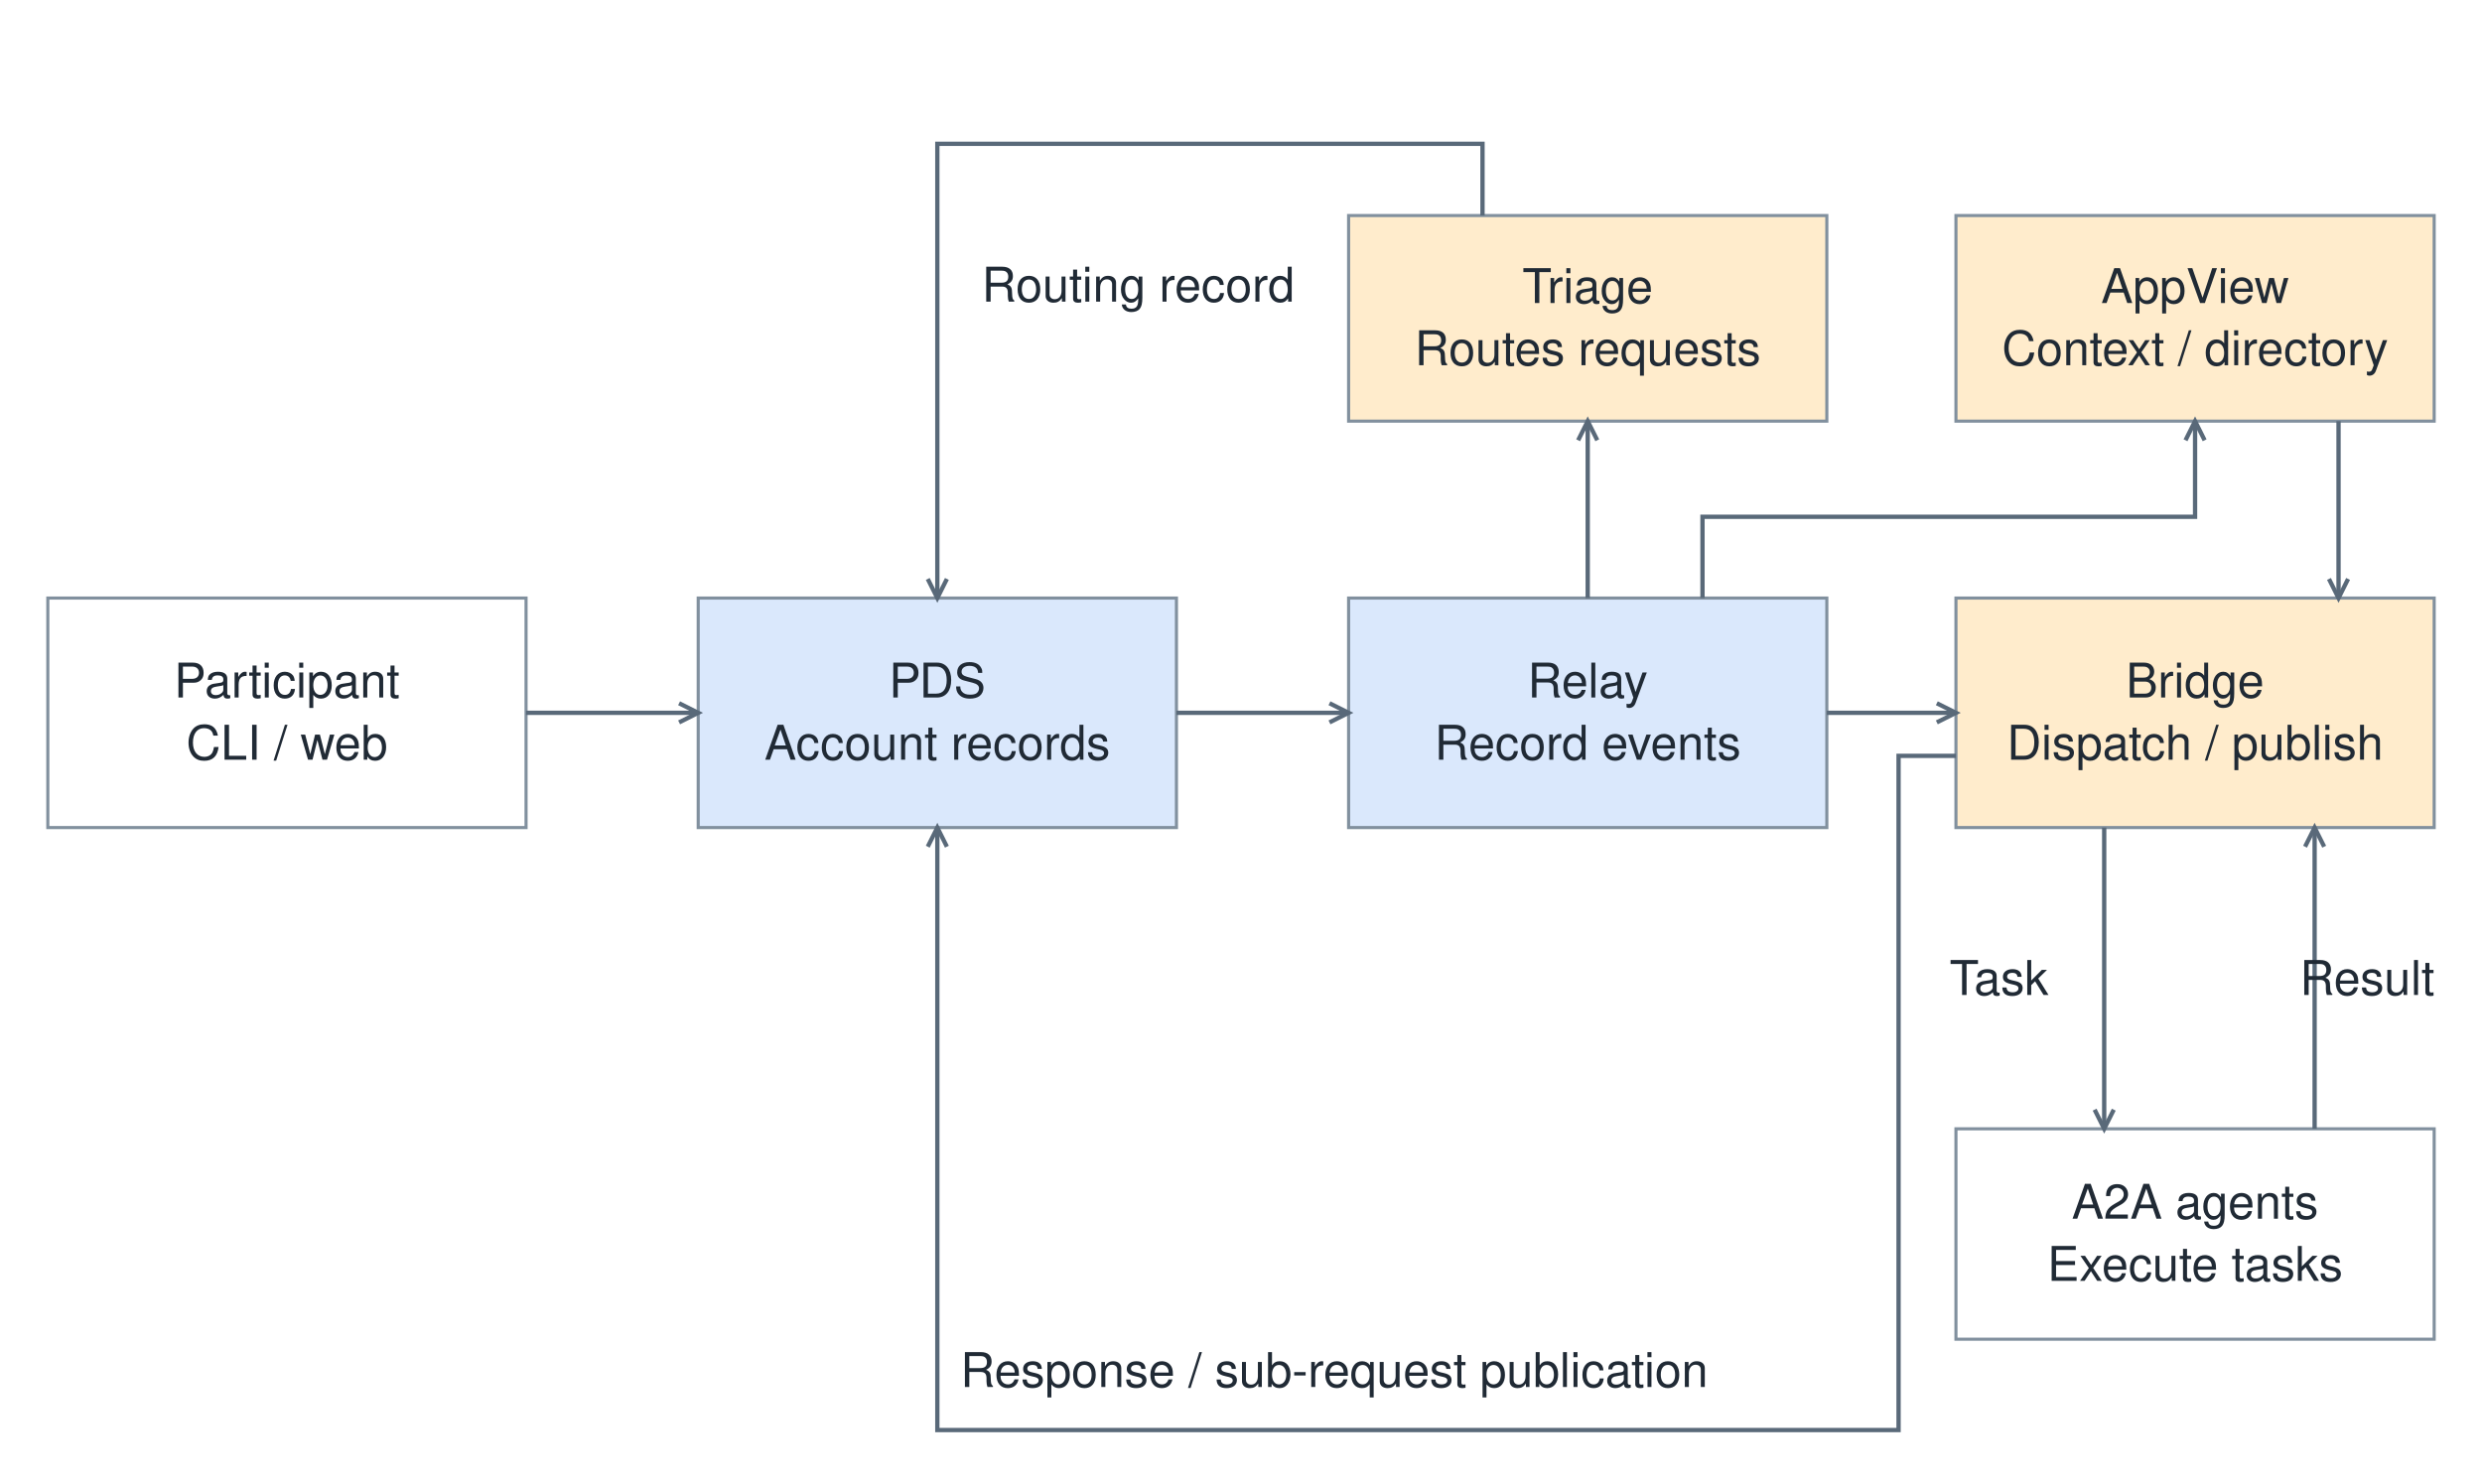
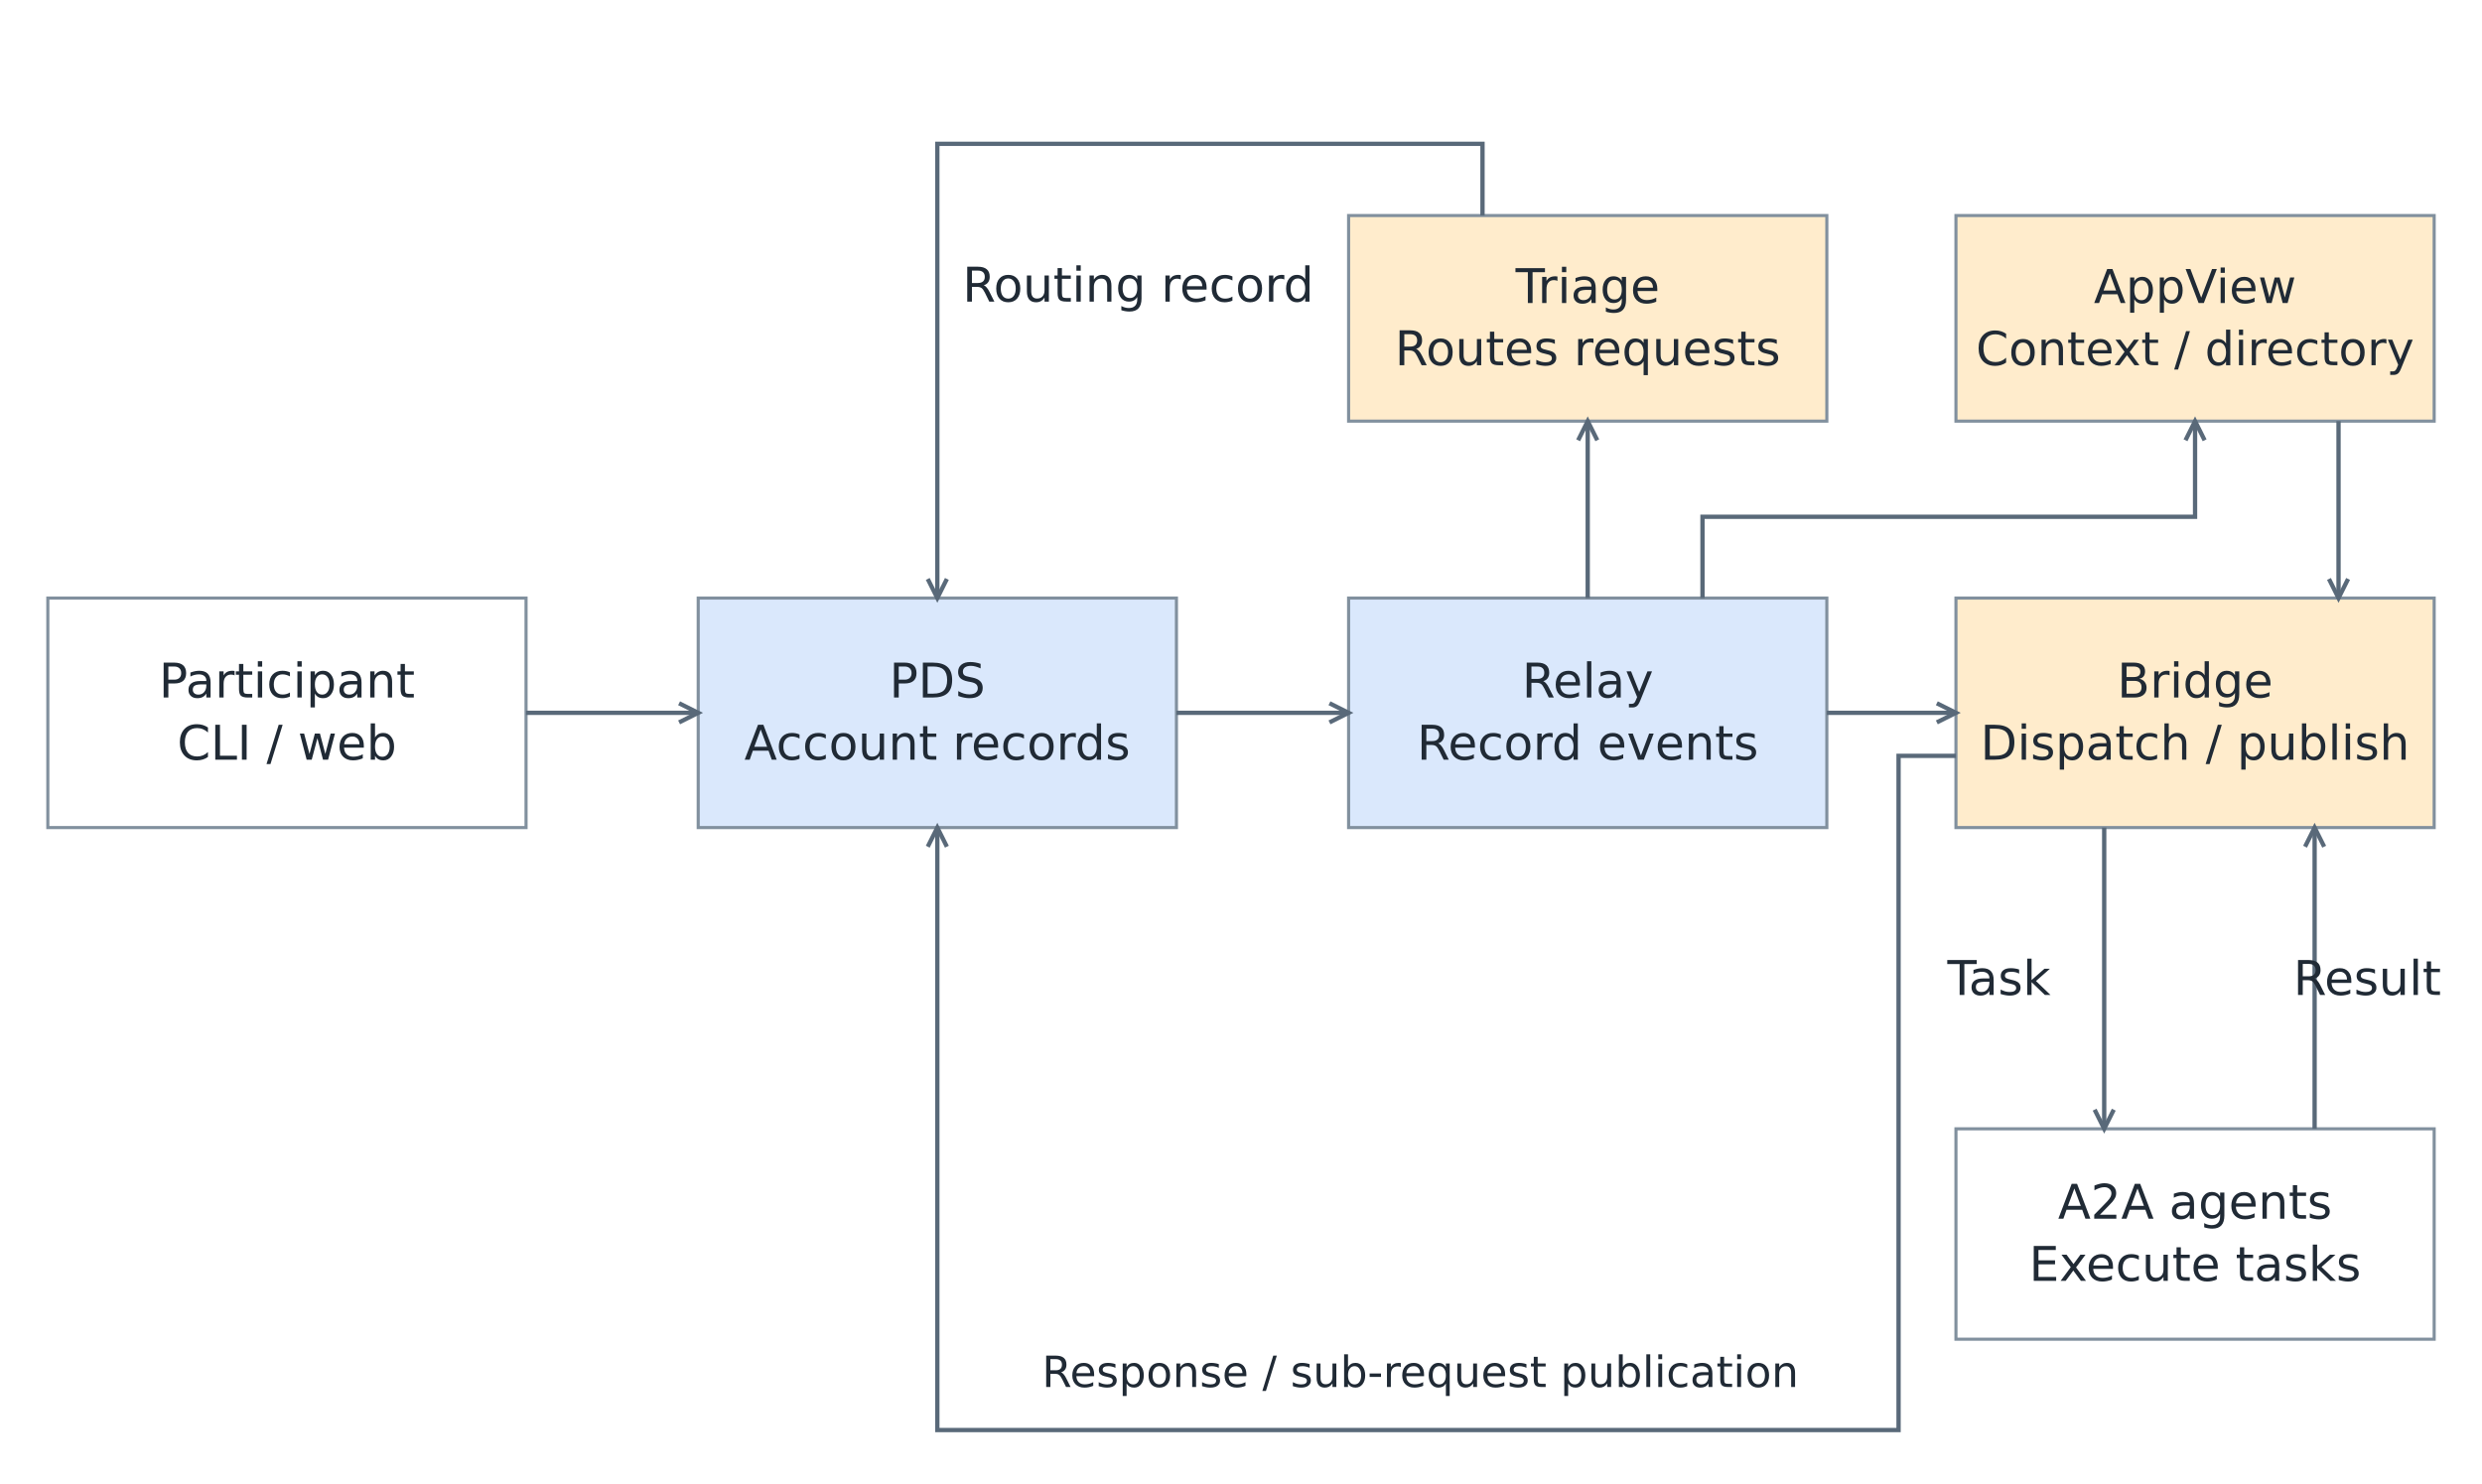
<svg xmlns="http://www.w3.org/2000/svg" width="183mm" height="109.361mm" viewBox="0 0 519 310">
  <rect x="0" y="0" width="519" height="310" fill="white" stroke="white" stroke-width="0.65" />
  <g id="participant">
    <rect x="10" y="125" width="100" height="48" fill="white" stroke="#81909e" stroke-width="0.65" />
-     <text x="60.0" y="145.8" font-family="Helvetica,Arial,sans-serif" font-size="10" fill="#202a35" text-anchor="middle">Participant</text>
-     <text x="60.0" y="158.8" font-family="Helvetica,Arial,sans-serif" font-size="10" fill="#202a35" text-anchor="middle">CLI / web</text>
+     <text x="60.0" y="145.8" font-family="Bitstream Vera Sans,DejaVu Sans,sans-serif" font-size="10" fill="#202a35" text-anchor="middle">Participant</text>
+     <text x="60.0" y="158.8" font-family="Bitstream Vera Sans,DejaVu Sans,sans-serif" font-size="10" fill="#202a35" text-anchor="middle">CLI / web</text>
  </g>
  <g id="pds">
    <rect x="146" y="125" width="100" height="48" fill="#dae8fc" stroke="#81909e" stroke-width="0.65" />
-     <text x="196.0" y="145.8" font-family="Helvetica,Arial,sans-serif" font-size="10" fill="#202a35" text-anchor="middle">PDS</text>
-     <text x="196.0" y="158.8" font-family="Helvetica,Arial,sans-serif" font-size="10" fill="#202a35" text-anchor="middle">Account records</text>
+     <text x="196.0" y="145.8" font-family="Bitstream Vera Sans,DejaVu Sans,sans-serif" font-size="10" fill="#202a35" text-anchor="middle">PDS</text>
+     <text x="196.0" y="158.8" font-family="Bitstream Vera Sans,DejaVu Sans,sans-serif" font-size="10" fill="#202a35" text-anchor="middle">Account records</text>
  </g>
  <g id="relay">
    <rect x="282" y="125" width="100" height="48" fill="#dae8fc" stroke="#81909e" stroke-width="0.65" />
-     <text x="332.0" y="145.8" font-family="Helvetica,Arial,sans-serif" font-size="10" fill="#202a35" text-anchor="middle">Relay</text>
-     <text x="332.0" y="158.8" font-family="Helvetica,Arial,sans-serif" font-size="10" fill="#202a35" text-anchor="middle">Record events</text>
+     <text x="332.0" y="145.8" font-family="Bitstream Vera Sans,DejaVu Sans,sans-serif" font-size="10" fill="#202a35" text-anchor="middle">Relay</text>
+     <text x="332.0" y="158.8" font-family="Bitstream Vera Sans,DejaVu Sans,sans-serif" font-size="10" fill="#202a35" text-anchor="middle">Record events</text>
  </g>
  <g id="bridge">
    <rect x="409" y="125" width="100" height="48" fill="#ffeccc" stroke="#81909e" stroke-width="0.65" />
-     <text x="459.0" y="145.8" font-family="Helvetica,Arial,sans-serif" font-size="10" fill="#202a35" text-anchor="middle">Bridge</text>
-     <text x="459.0" y="158.8" font-family="Helvetica,Arial,sans-serif" font-size="10" fill="#202a35" text-anchor="middle">Dispatch / publish</text>
+     <text x="459.0" y="145.8" font-family="Bitstream Vera Sans,DejaVu Sans,sans-serif" font-size="10" fill="#202a35" text-anchor="middle">Bridge</text>
+     <text x="459.0" y="158.8" font-family="Bitstream Vera Sans,DejaVu Sans,sans-serif" font-size="10" fill="#202a35" text-anchor="middle">Dispatch / publish</text>
  </g>
  <g id="triage">
    <rect x="282" y="45" width="100" height="43" fill="#ffeccc" stroke="#81909e" stroke-width="0.65" />
-     <text x="332.0" y="63.3" font-family="Helvetica,Arial,sans-serif" font-size="10" fill="#202a35" text-anchor="middle">Triage</text>
-     <text x="332.0" y="76.3" font-family="Helvetica,Arial,sans-serif" font-size="10" fill="#202a35" text-anchor="middle">Routes requests</text>
+     <text x="332.0" y="63.3" font-family="Bitstream Vera Sans,DejaVu Sans,sans-serif" font-size="10" fill="#202a35" text-anchor="middle">Triage</text>
+     <text x="332.0" y="76.3" font-family="Bitstream Vera Sans,DejaVu Sans,sans-serif" font-size="10" fill="#202a35" text-anchor="middle">Routes requests</text>
  </g>
  <g id="appview">
    <rect x="409" y="45" width="100" height="43" fill="#ffeccc" stroke="#81909e" stroke-width="0.65" />
-     <text x="459.0" y="63.3" font-family="Helvetica,Arial,sans-serif" font-size="10" fill="#202a35" text-anchor="middle">AppView</text>
-     <text x="459.0" y="76.3" font-family="Helvetica,Arial,sans-serif" font-size="10" fill="#202a35" text-anchor="middle">Context / directory</text>
+     <text x="459.0" y="63.3" font-family="Bitstream Vera Sans,DejaVu Sans,sans-serif" font-size="9.784" fill="#202a35" text-anchor="middle">AppView</text>
+     <text x="459.0" y="76.3" font-family="Bitstream Vera Sans,DejaVu Sans,sans-serif" font-size="9.784" fill="#202a35" text-anchor="middle">Context / directory</text>
  </g>
  <g id="agents">
    <rect x="409" y="236" width="100" height="44" fill="white" stroke="#81909e" stroke-width="0.65" />
-     <text x="459.0" y="254.8" font-family="Helvetica,Arial,sans-serif" font-size="10" fill="#202a35" text-anchor="middle">A2A agents</text>
-     <text x="459.0" y="267.8" font-family="Helvetica,Arial,sans-serif" font-size="10" fill="#202a35" text-anchor="middle">Execute tasks</text>
+     <text x="459.0" y="254.8" font-family="Bitstream Vera Sans,DejaVu Sans,sans-serif" font-size="10" fill="#202a35" text-anchor="middle">A2A agents</text>
+     <text x="459.0" y="267.8" font-family="Bitstream Vera Sans,DejaVu Sans,sans-serif" font-size="10" fill="#202a35" text-anchor="middle">Execute tasks</text>
  </g>
  <polyline points="110,149 146,149" fill="none" stroke="#596979" stroke-width="0.9" />
  <polyline points="142.0,147.0 146,149 142.0,151.0" fill="none" stroke="#596979" stroke-width="0.9" />
  <polyline points="246,149 282,149" fill="none" stroke="#596979" stroke-width="0.9" />
  <polyline points="278.0,147.0 282,149 278.0,151.0" fill="none" stroke="#596979" stroke-width="0.9" />
  <polyline points="382,149 409,149" fill="none" stroke="#596979" stroke-width="0.9" />
  <polyline points="405.0,147.0 409,149 405.0,151.0" fill="none" stroke="#596979" stroke-width="0.9" />
  <polyline points="332,125 332,88" fill="none" stroke="#596979" stroke-width="0.9" />
  <polyline points="330.0,92.0 332,88 334.0,92.0" fill="none" stroke="#596979" stroke-width="0.9" />
  <polyline points="356,125 356,108 459,108 459,88" fill="none" stroke="#596979" stroke-width="0.9" />
  <polyline points="457.0,92.0 459,88 461.0,92.0" fill="none" stroke="#596979" stroke-width="0.9" />
  <polyline points="489,88 489,125" fill="none" stroke="#596979" stroke-width="0.9" />
  <polyline points="491.0,121.0 489,125 487.0,121.0" fill="none" stroke="#596979" stroke-width="0.9" />
  <polyline points="310,45 310,30 196,30 196,125" fill="none" stroke="#596979" stroke-width="0.9" />
  <polyline points="198.0,121.0 196,125 194.0,121.0" fill="none" stroke="#596979" stroke-width="0.9" />
-   <text x="238" y="63" font-family="Helvetica,Arial,sans-serif" font-size="10" fill="#202a35" text-anchor="middle">Routing record</text>
+   <text x="238" y="63" font-family="Bitstream Vera Sans,DejaVu Sans,sans-serif" font-size="10" fill="#202a35" text-anchor="middle">Routing record</text>
  <polyline points="440,173 440,236" fill="none" stroke="#596979" stroke-width="0.9" />
  <polyline points="442.0,232.0 440,236 438.0,232.0" fill="none" stroke="#596979" stroke-width="0.9" />
-   <text x="418" y="208" font-family="Helvetica,Arial,sans-serif" font-size="10" fill="#202a35" text-anchor="middle">Task</text>
+   <text x="418" y="208" font-family="Bitstream Vera Sans,DejaVu Sans,sans-serif" font-size="10" fill="#202a35" text-anchor="middle">Task</text>
  <polyline points="484,236 484,173" fill="none" stroke="#596979" stroke-width="0.9" />
  <polyline points="482.0,177.0 484,173 486.0,177.0" fill="none" stroke="#596979" stroke-width="0.9" />
-   <text x="495" y="208" font-family="Helvetica,Arial,sans-serif" font-size="10" fill="#202a35" text-anchor="middle">Result</text>
+   <text x="495" y="208" font-family="Bitstream Vera Sans,DejaVu Sans,sans-serif" font-size="10" fill="#202a35" text-anchor="middle">Result</text>
  <polyline points="409,158 397,158 397,299 196,299 196,173" fill="none" stroke="#596979" stroke-width="0.9" />
  <polyline points="194.0,177.0 196,173 198.0,177.0" fill="none" stroke="#596979" stroke-width="0.9" />
-   <text x="279" y="290" font-family="Helvetica,Arial,sans-serif" font-size="10" fill="#202a35" text-anchor="middle">Response / sub-request publication</text>
+   <text x="297" y="290" font-family="Bitstream Vera Sans,DejaVu Sans,sans-serif" font-size="9" fill="#202a35" text-anchor="middle">Response / sub-request publication</text>
</svg>
